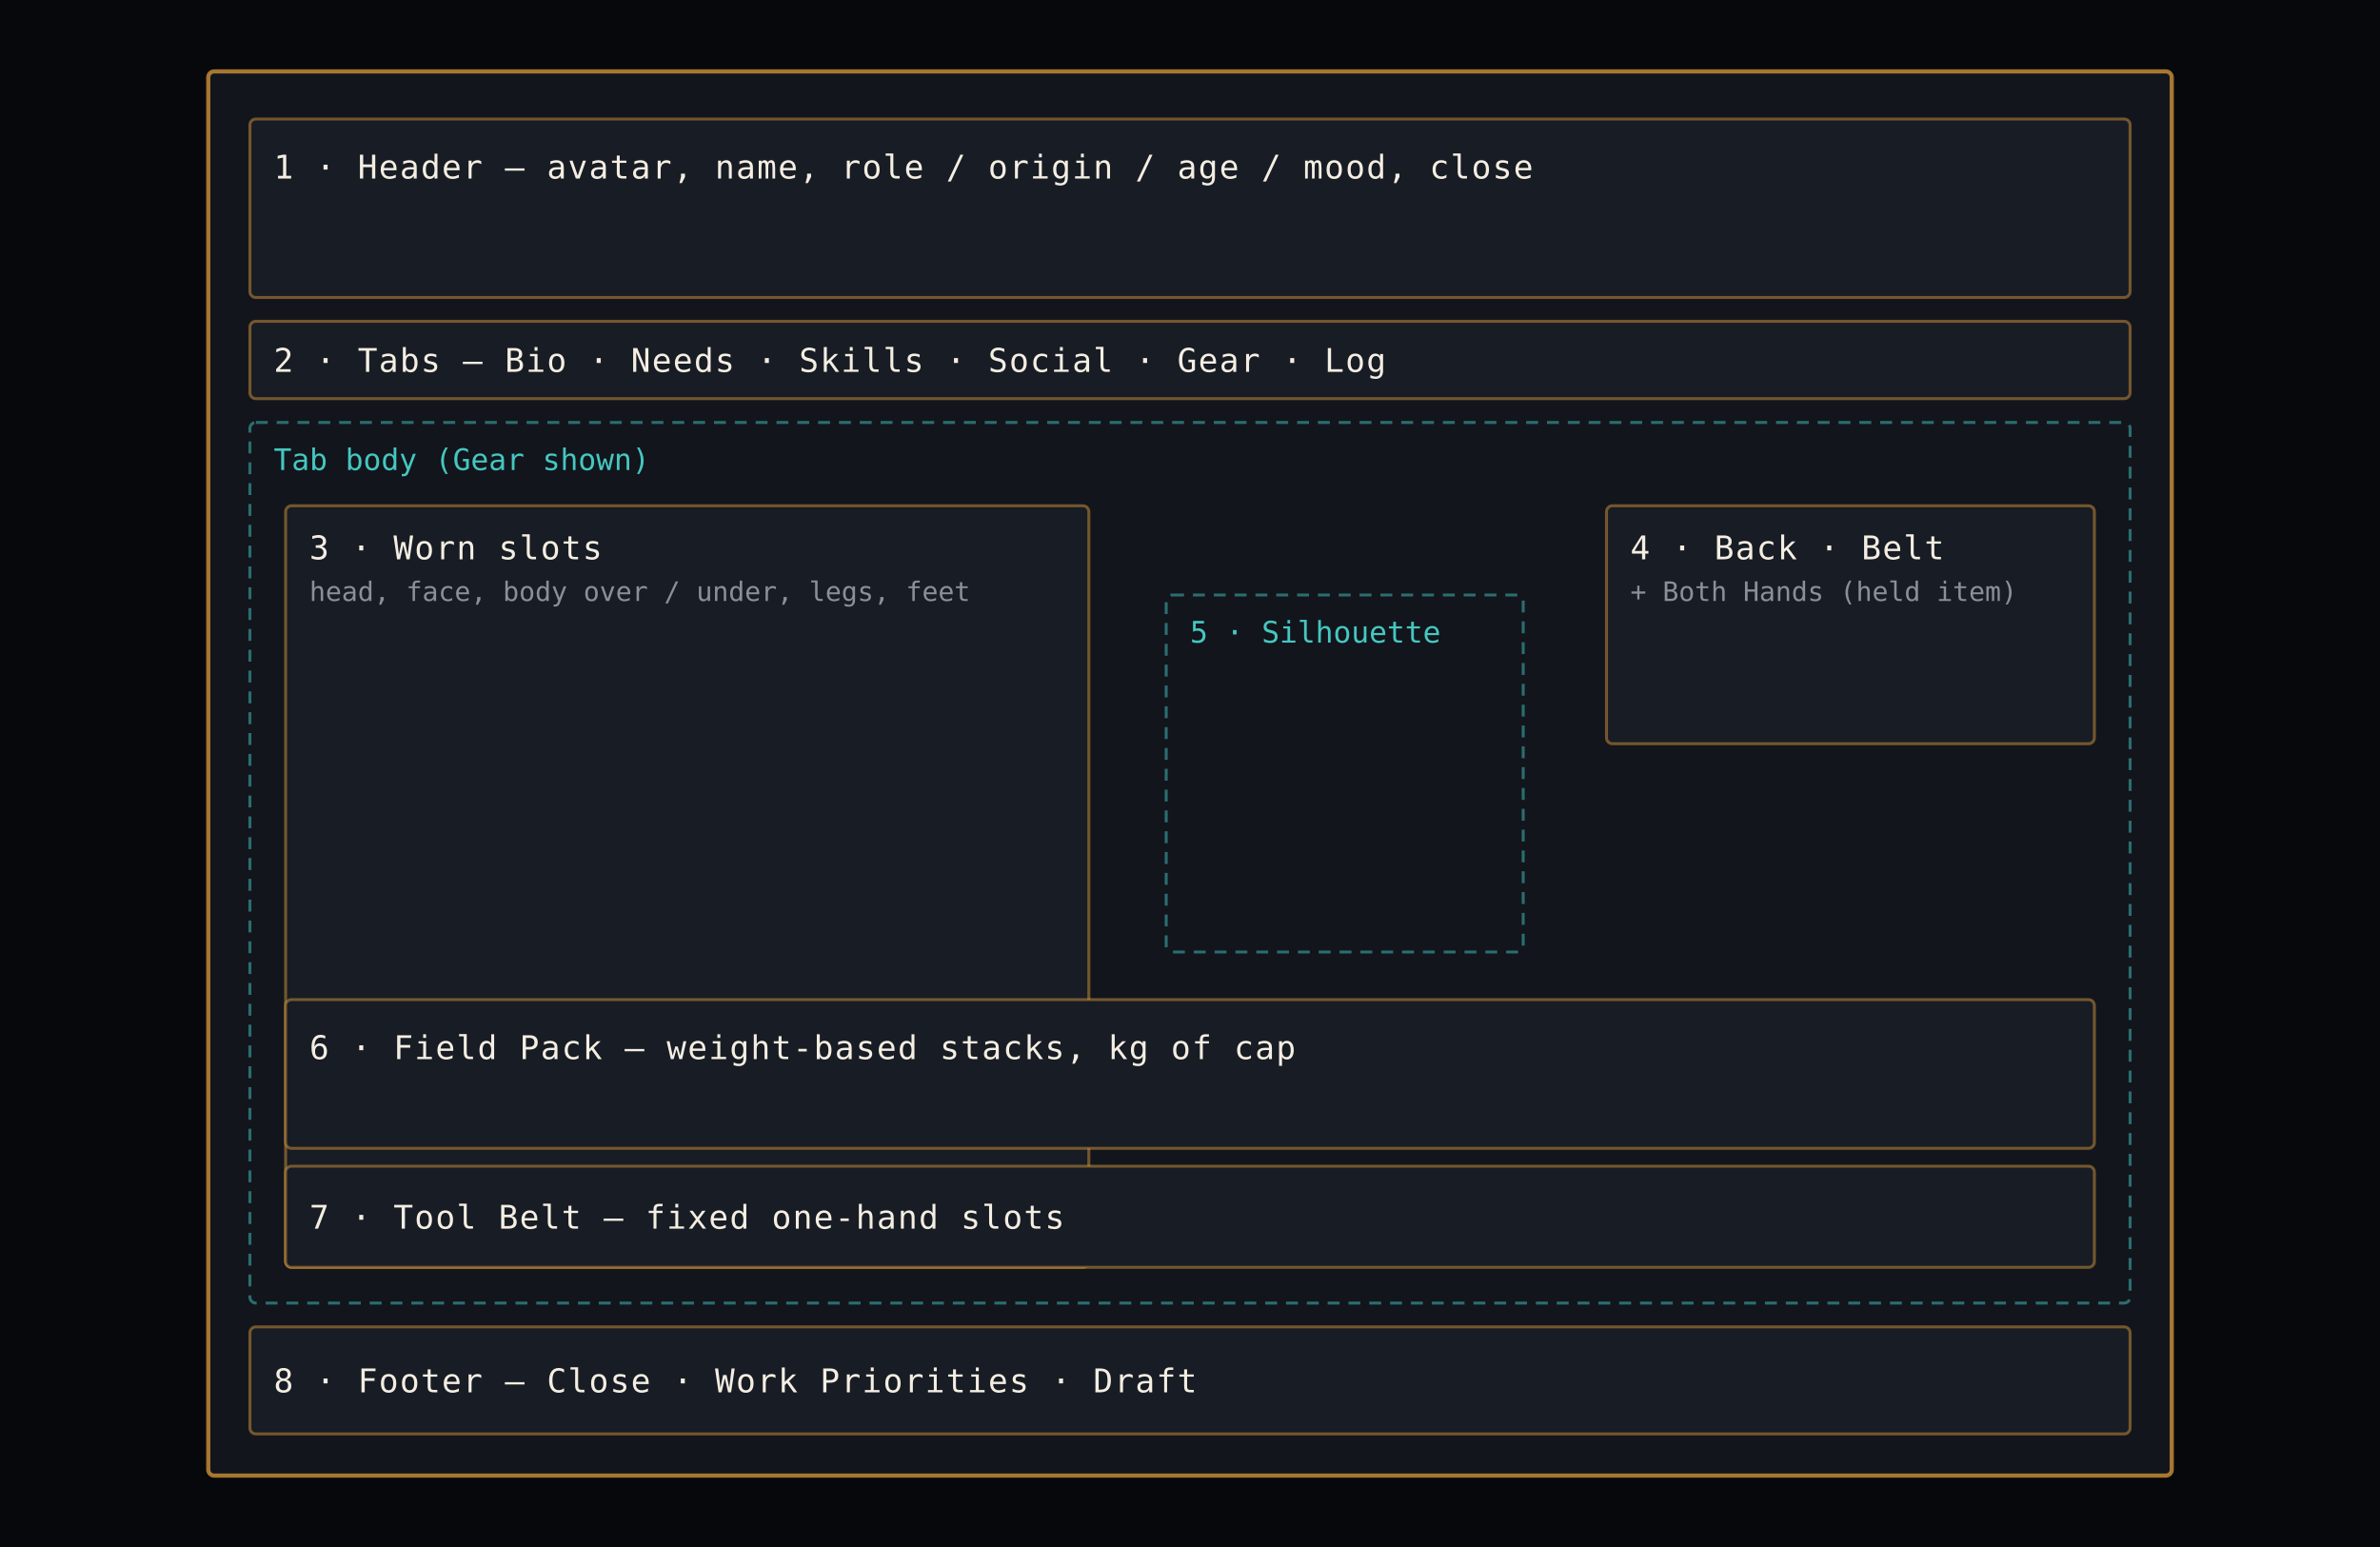
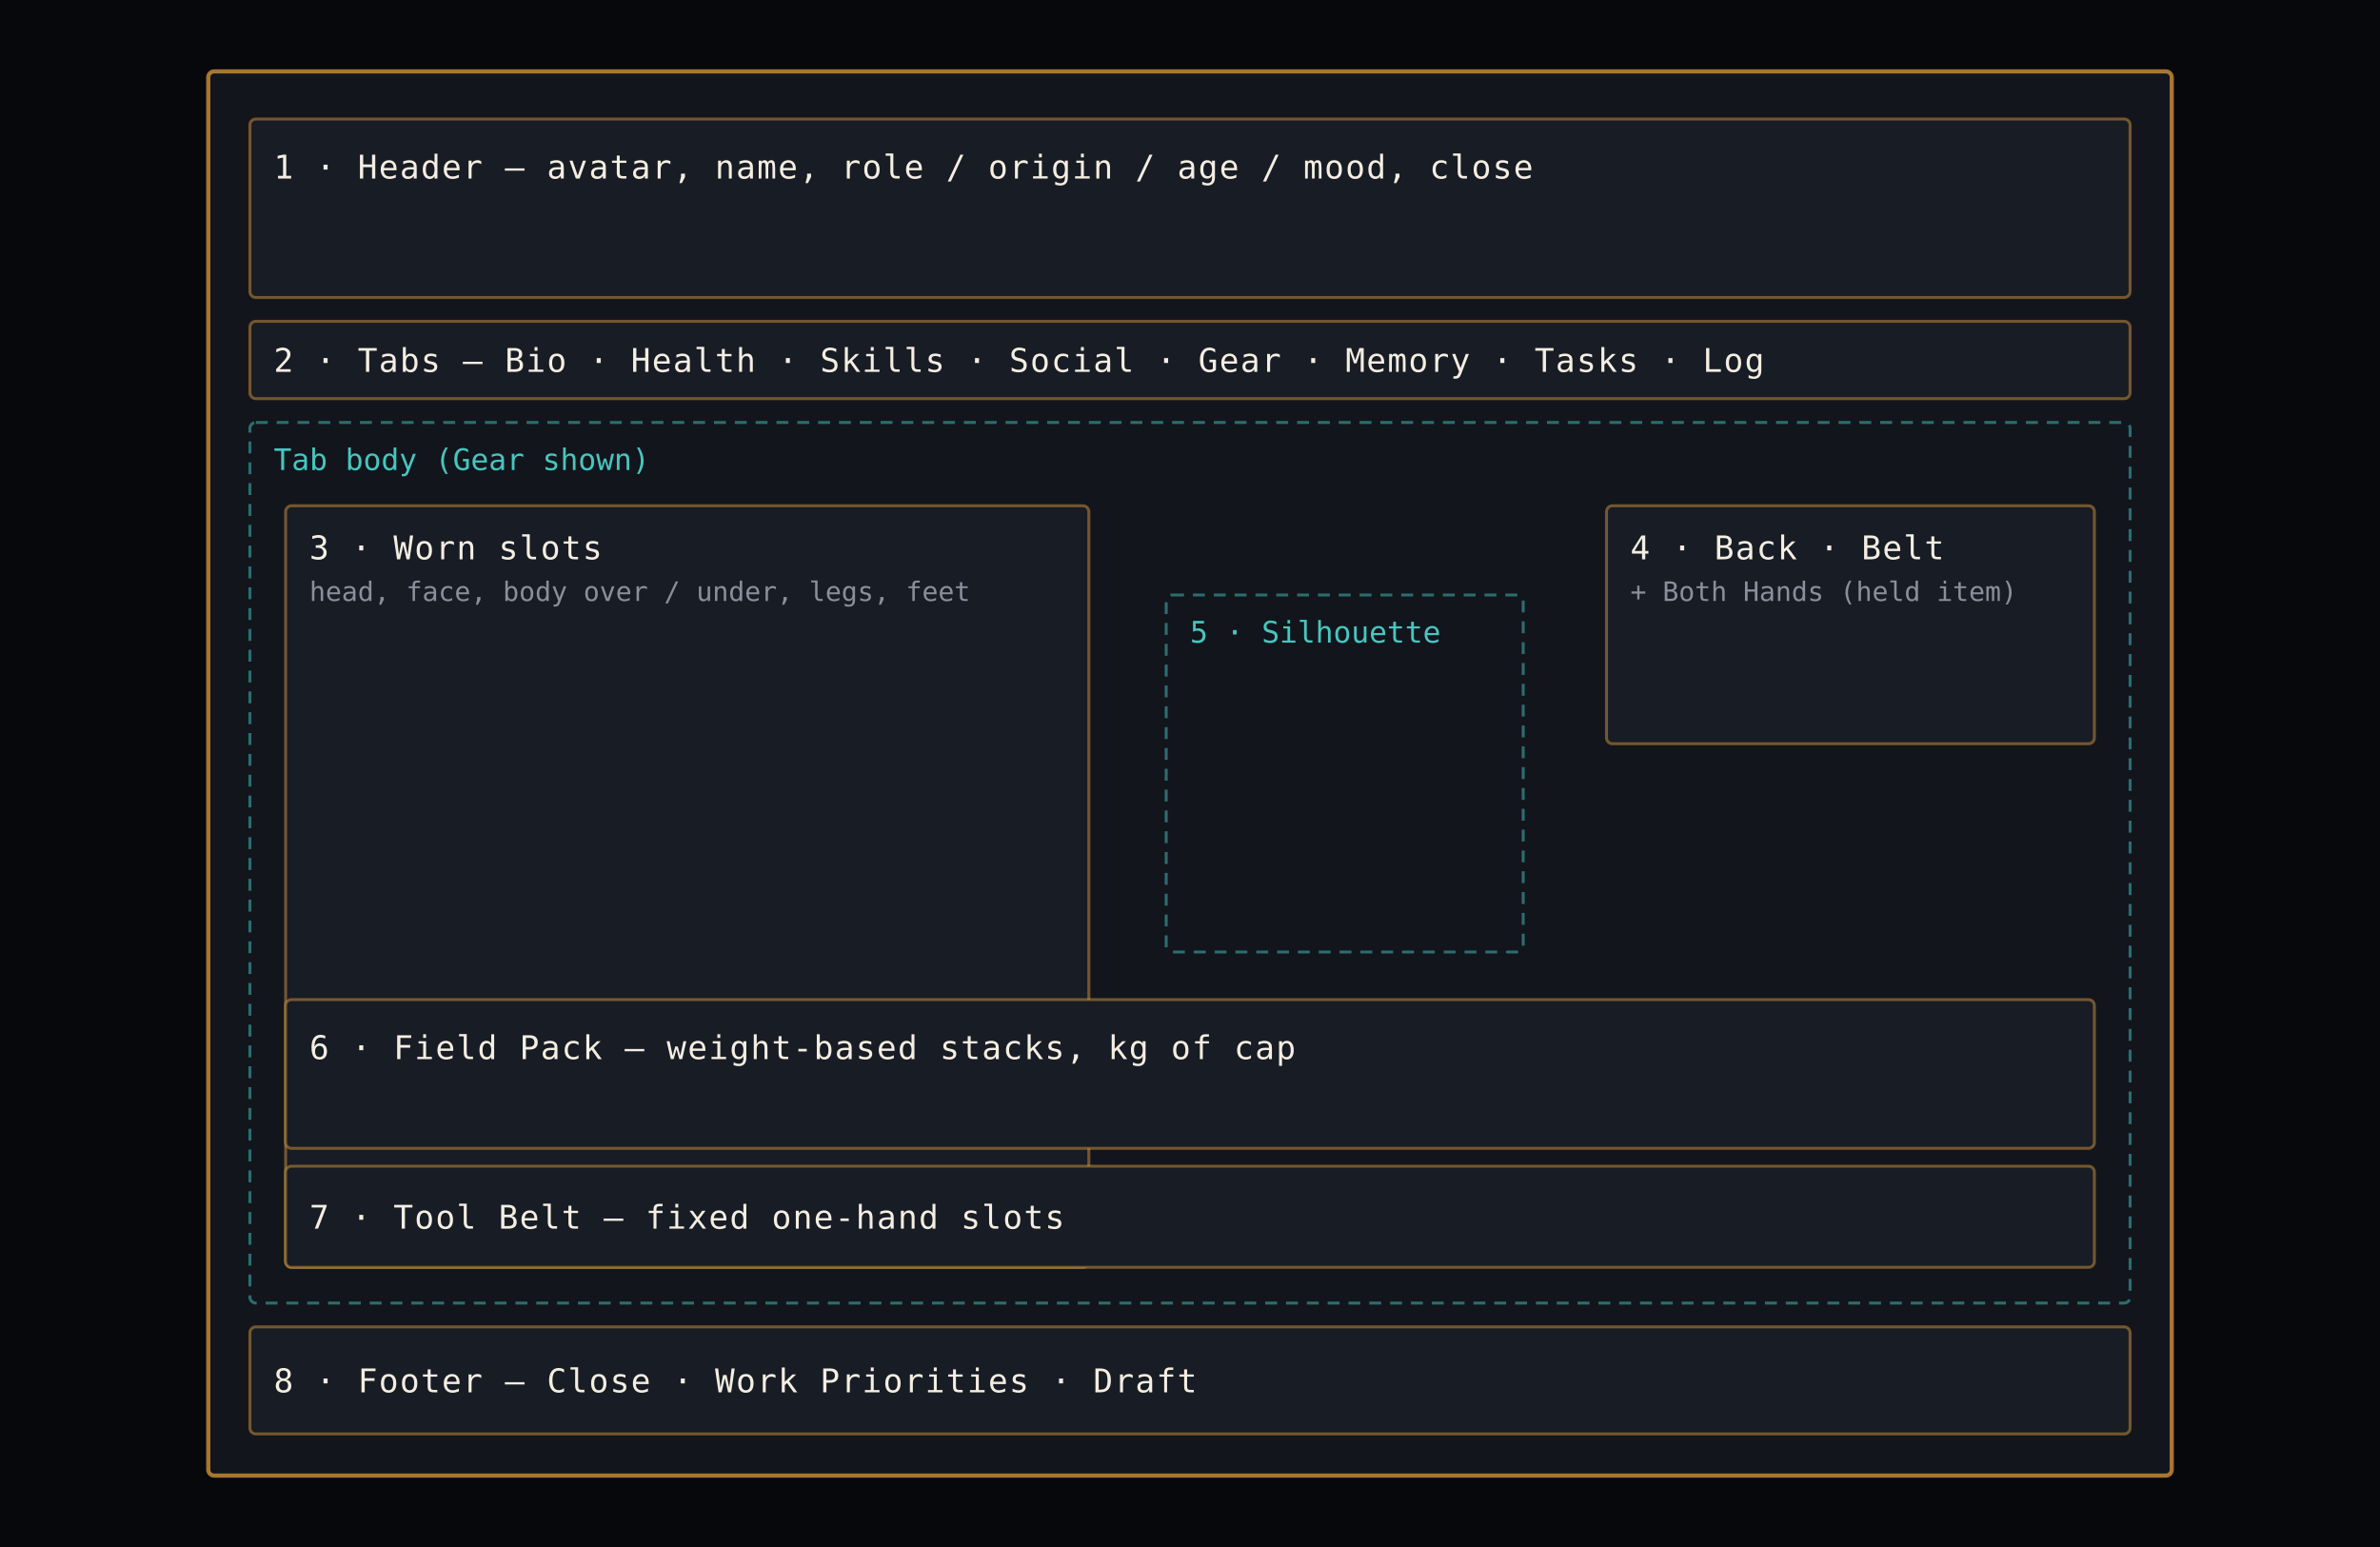
<svg xmlns="http://www.w3.org/2000/svg" width="800" height="520" viewBox="0 0 800 520">
  <style>
		.scrim { fill: #07080b; }
		.modal { fill: #12151c; stroke: #e8a33e; stroke-opacity: 0.7; stroke-width: 1.4; }
		.p { fill: #181c24; stroke: #e8a33e; stroke-opacity: 0.45; stroke-width: 1; }
		.inner { fill: none; stroke: #45c7c0; stroke-opacity: 0.5; stroke-width: 1; stroke-dasharray: 4 3; }
		.t { font-family: ui-monospace, monospace; fill: #f4eee2; font-size: 11px; letter-spacing: 0.04em; }
		.s { font-family: ui-monospace, monospace; fill: #8a8f9b; font-size: 9px; }
		.vt { font-family: ui-monospace, monospace; fill: #45c7c0; font-size: 10px; }
	</style>
  <rect class="scrim" width="800" height="520" />
  <rect class="modal" x="70" y="24" width="660" height="472" rx="2" />
  <rect class="p" x="84" y="40" width="632" height="60" rx="2" />
  <text class="t" x="92" y="60">1 · Header — avatar, name, role / origin / age / mood, close</text>
  <rect class="p" x="84" y="108" width="632" height="26" rx="2" />
-   <text class="t" x="92" y="125">2 · Tabs — Bio · Needs · Skills · Social · Gear · Log</text>
+   <text class="t" x="92" y="125">2 · Tabs — Bio · Health · Skills · Social · Gear · Memory · Tasks · Log</text>
  <rect class="inner" x="84" y="142" width="632" height="296" rx="2" />
  <text class="vt" x="92" y="158">Tab body (Gear shown)</text>
  <rect class="p" x="96" y="170" width="270" height="256" rx="2" />
  <text class="t" x="104" y="188">3 · Worn slots</text>
  <text class="s" x="104" y="202">head, face, body over / under, legs, feet</text>
  <rect class="p" x="540" y="170" width="164" height="80" rx="2" />
  <text class="t" x="548" y="188">4 · Back · Belt</text>
  <text class="s" x="548" y="202">+ Both Hands (held item)</text>
  <rect class="inner" x="392" y="200" width="120" height="120" rx="2" />
  <text class="vt" x="400" y="216">5 · Silhouette</text>
  <rect class="p" x="96" y="336" width="608" height="50" rx="2" />
  <text class="t" x="104" y="356">6 · Field Pack — weight-based stacks, kg of cap</text>
  <rect class="p" x="96" y="392" width="608" height="34" rx="2" />
  <text class="t" x="104" y="413">7 · Tool Belt — fixed one-hand slots</text>
  <rect class="p" x="84" y="446" width="632" height="36" rx="2" />
  <text class="t" x="92" y="468">8 · Footer — Close · Work Priorities · Draft</text>
</svg>
